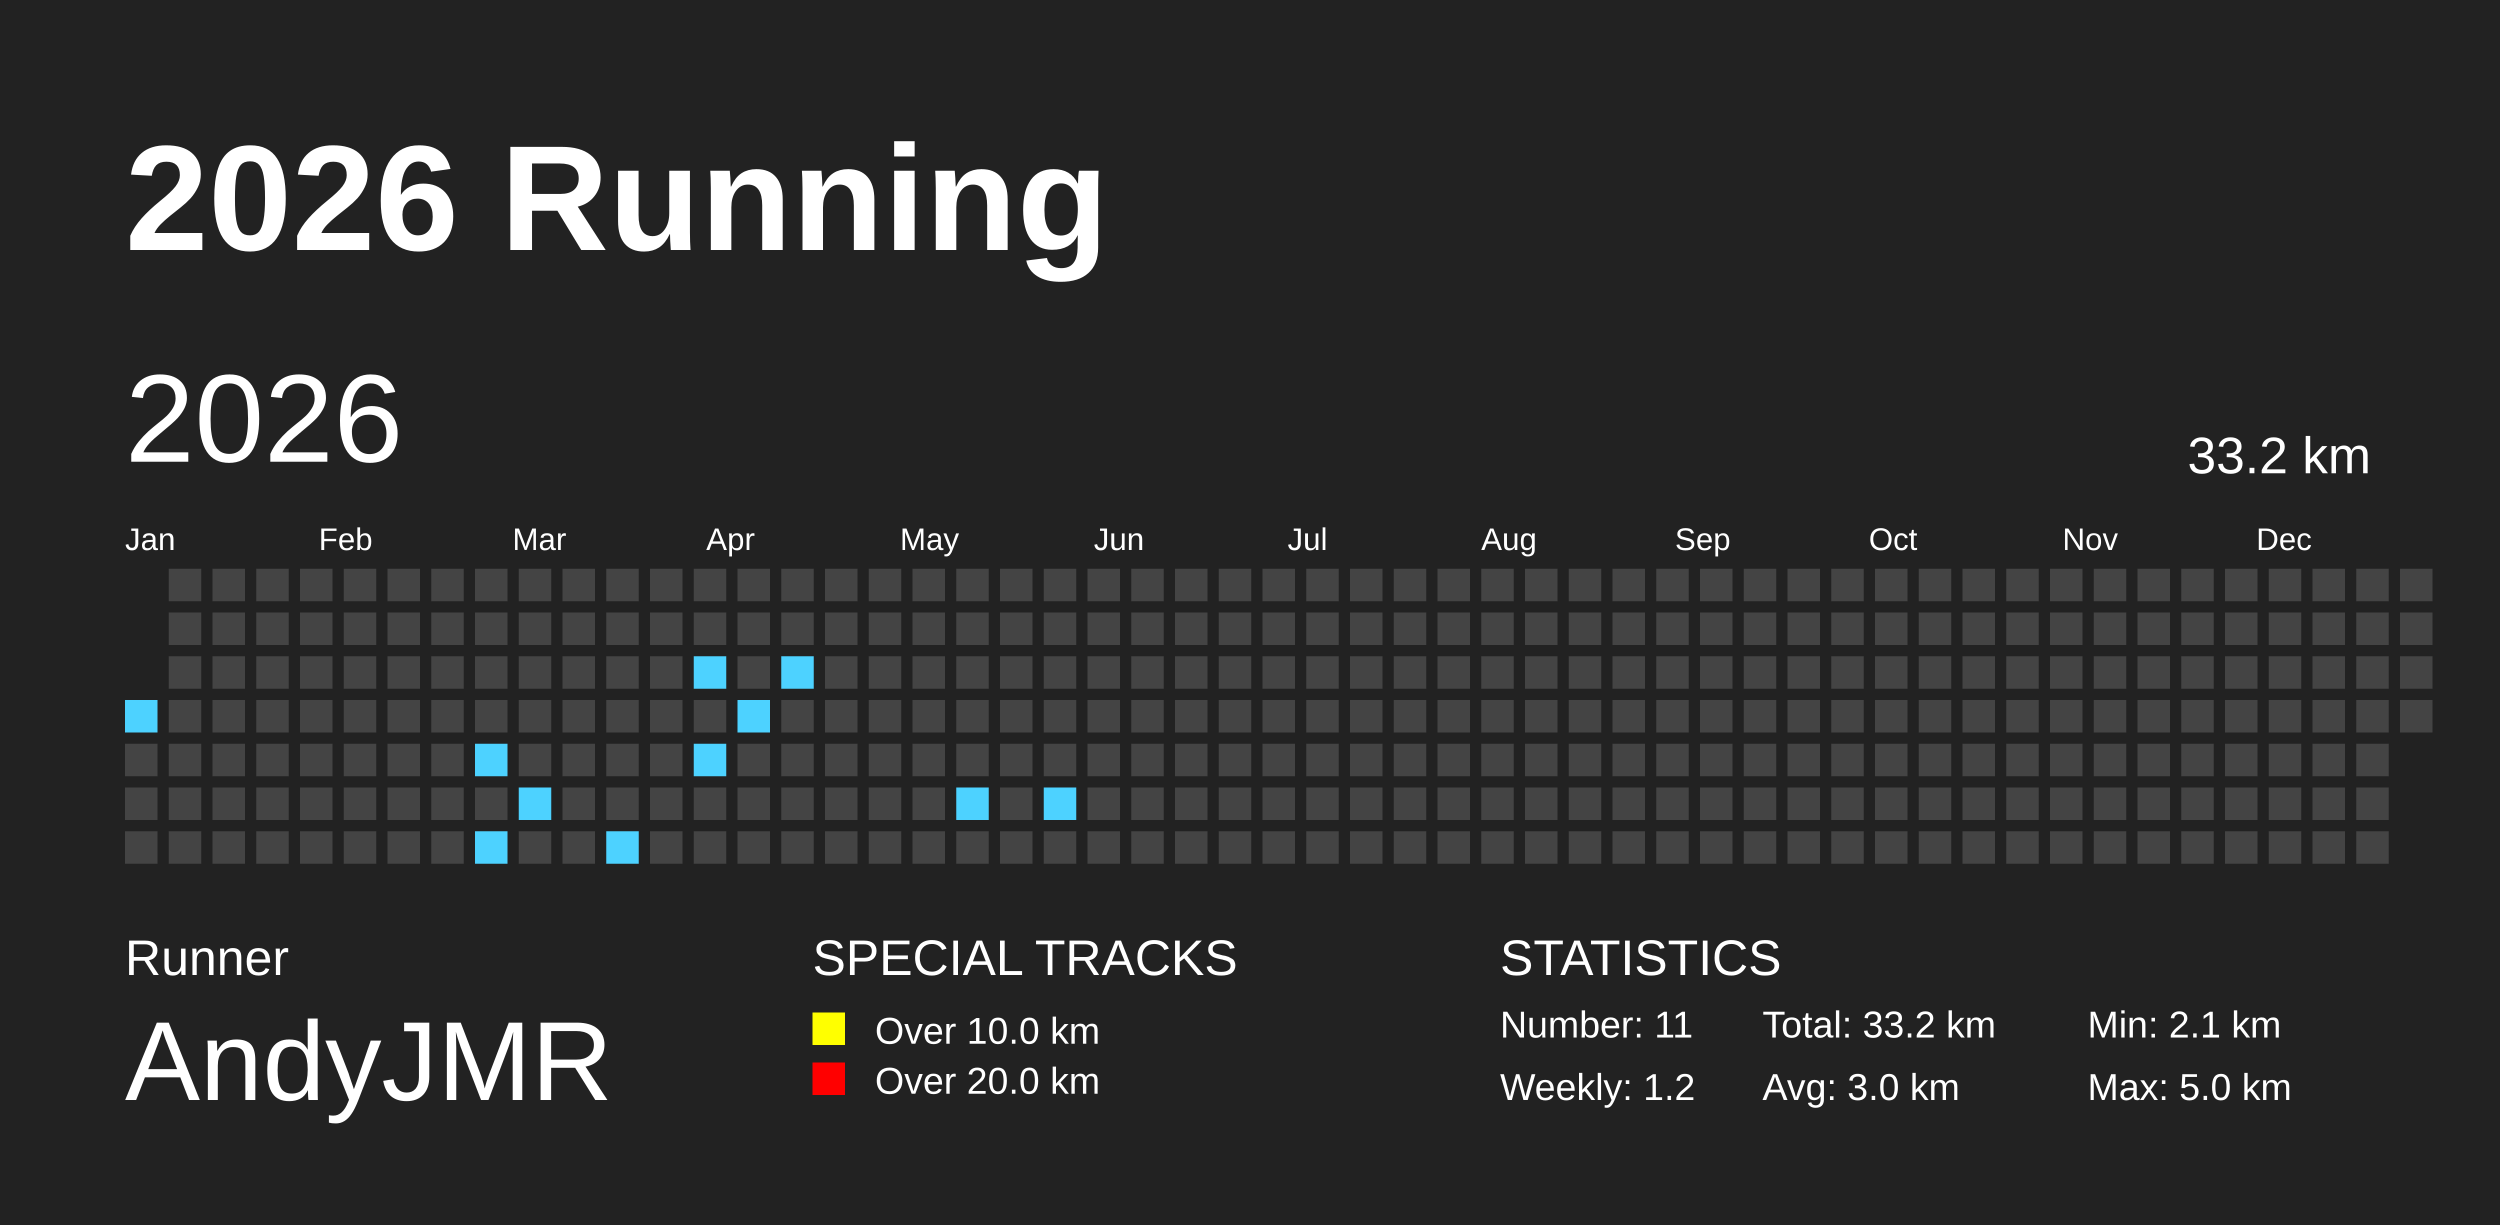
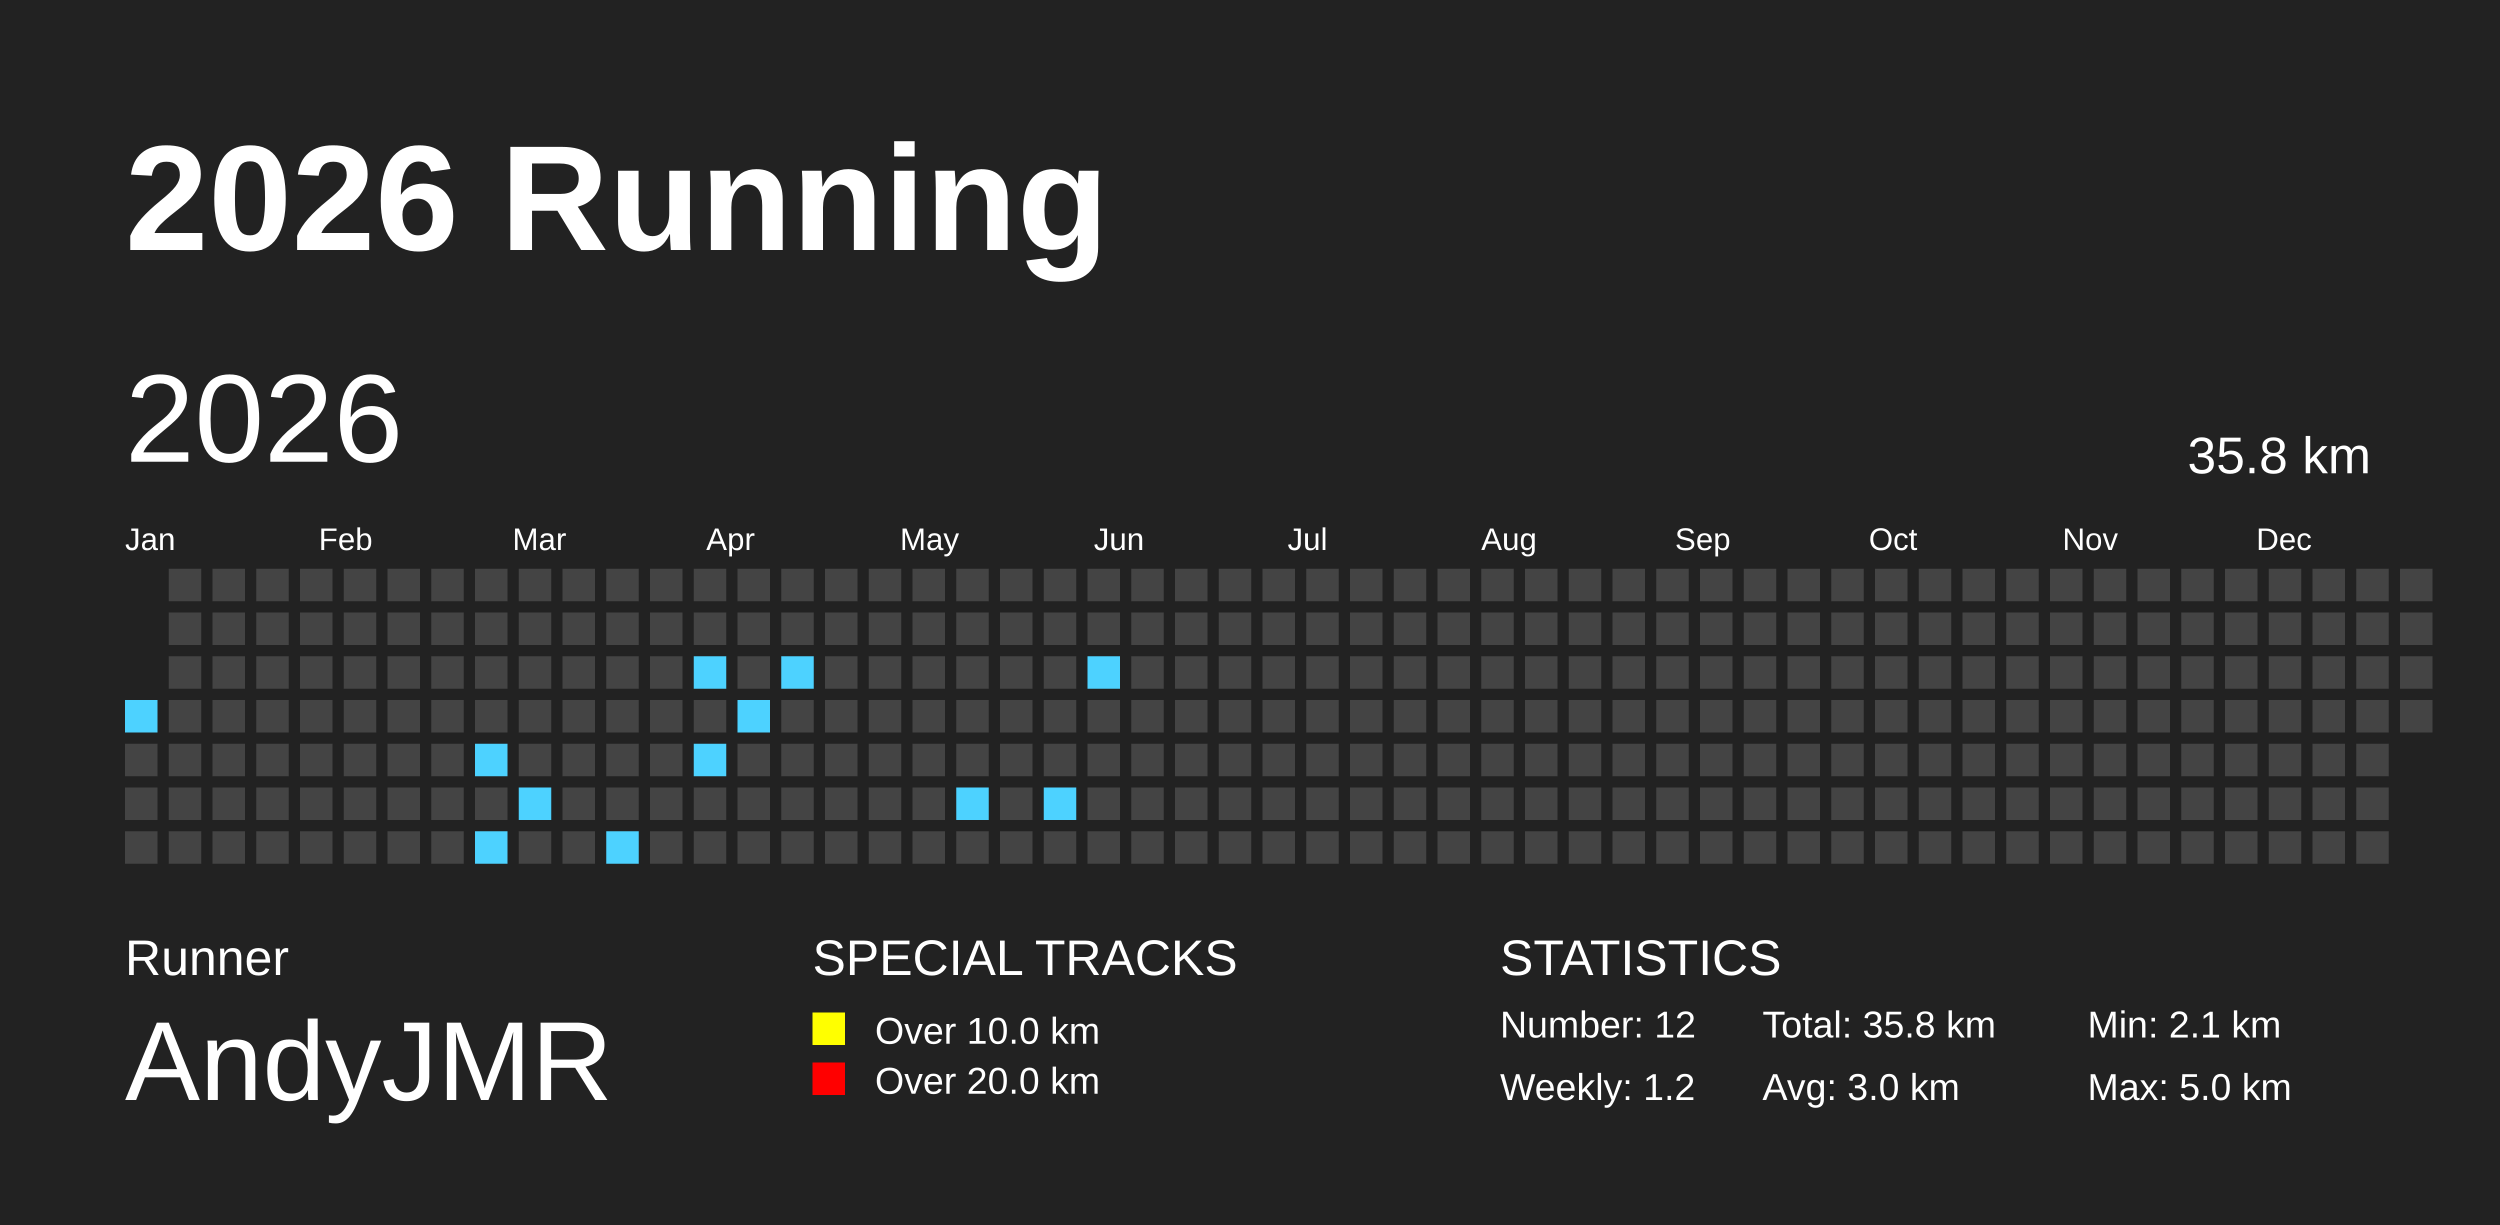
<svg xmlns="http://www.w3.org/2000/svg" baseProfile="full" height="98mm" version="1.1" viewBox="0,0,200,98" width="200mm">
  <defs />
  <rect fill="#222222" height="98" width="200" x="0" y="0" />
  <text fill="#FFFFFF" style="font-size:12px; font-family:Arial; font-weight:bold;" x="10" y="20">2026 Running</text>
  <text fill="#FFFFFF" style="font-size:4px; font-family:Arial" x="10" y="78">Runner</text>
  <text fill="#FFFFFF" style="font-size:9px; font-family:Arial" x="10" y="88">AndyJMR</text>
  <text fill="#FFFFFF" style="font-size:4px; font-family:Arial" x="65" y="78">SPECIAL TRACKS</text>
  <rect fill="yellow" height="2.6" width="2.6" x="65" y="81" />
  <text fill="#FFFFFF" style="font-size:3px; font-family:Arial" x="70" y="83.5">Over 10.0 km</text>
  <rect fill="red" height="2.6" width="2.6" x="65" y="85" />
  <text fill="#FFFFFF" style="font-size:3px; font-family:Arial" x="70" y="87.5">Over 20.0 km</text>
  <text fill="#FFFFFF" style="font-size:4px; font-family:Arial" x="120" y="78">STATISTICS</text>
-   <text fill="#FFFFFF" style="font-size:3px; font-family:Arial" x="120" y="83">Number: 11</text>
+   <text fill="#FFFFFF" style="font-size:3px; font-family:Arial" x="120" y="83">Number: 12</text>
  <text fill="#FFFFFF" style="font-size:3px; font-family:Arial" x="120" y="88">Weekly: 1.2</text>
-   <text fill="#FFFFFF" style="font-size:3px; font-family:Arial" x="141" y="83">Total: 33.2 km</text>
+   <text fill="#FFFFFF" style="font-size:3px; font-family:Arial" x="141" y="83">Total: 35.8 km</text>
  <text fill="#FFFFFF" style="font-size:3px; font-family:Arial" x="141" y="88">Avg: 3.0 km</text>
  <text fill="#FFFFFF" style="font-size:3px; font-family:Arial" x="167" y="83">Min: 2.1 km</text>
  <text fill="#FFFFFF" style="font-size:3px; font-family:Arial" x="167" y="88">Max: 5.0 km</text>
  <text dominant-baseline="hanging" fill="#FFFFFF" style="font-size:10.0px; font-family:Arial;" x="10" y="30">2026</text>
-   <text dominant-baseline="hanging" fill="#FFFFFF" style="font-size:4.125px; font-family:Arial;" x="175" y="35">33.2 km</text>
+   <text dominant-baseline="hanging" fill="#FFFFFF" style="font-size:4.125px; font-family:Arial;" x="175" y="35">35.8 km</text>
  <text fill="#FFFFFF" style="font-size:2.5px; font-family:Arial" x="10.0" y="44">Jan</text>
  <text fill="#FFFFFF" style="font-size:2.5px; font-family:Arial" x="25.5" y="44">Feb</text>
  <text fill="#FFFFFF" style="font-size:2.5px; font-family:Arial" x="41.0" y="44">Mar</text>
  <text fill="#FFFFFF" style="font-size:2.5px; font-family:Arial" x="56.5" y="44">Apr</text>
  <text fill="#FFFFFF" style="font-size:2.5px; font-family:Arial" x="72.0" y="44">May</text>
  <text fill="#FFFFFF" style="font-size:2.5px; font-family:Arial" x="87.5" y="44">Jun</text>
  <text fill="#FFFFFF" style="font-size:2.5px; font-family:Arial" x="103.0" y="44">Jul</text>
  <text fill="#FFFFFF" style="font-size:2.5px; font-family:Arial" x="118.5" y="44">Aug</text>
  <text fill="#FFFFFF" style="font-size:2.5px; font-family:Arial" x="134.0" y="44">Sep</text>
  <text fill="#FFFFFF" style="font-size:2.5px; font-family:Arial" x="149.5" y="44">Oct</text>
  <text fill="#FFFFFF" style="font-size:2.5px; font-family:Arial" x="165.0" y="44">Nov</text>
  <text fill="#FFFFFF" style="font-size:2.5px; font-family:Arial" x="180.5" y="44">Dec</text>
  <rect fill="#4DD2FF" height="2.6" width="2.6" x="10.0" y="56.0" />
  <rect fill="#444444" height="2.6" width="2.6" x="10.0" y="59.5" />
  <rect fill="#444444" height="2.6" width="2.6" x="10.0" y="63.0" />
  <rect fill="#444444" height="2.6" width="2.6" x="10.0" y="66.5" />
  <rect fill="#444444" height="2.6" width="2.6" x="13.5" y="45.5" />
  <rect fill="#444444" height="2.6" width="2.6" x="13.5" y="49.0" />
  <rect fill="#444444" height="2.6" width="2.6" x="13.5" y="52.5" />
  <rect fill="#444444" height="2.6" width="2.6" x="13.5" y="56.0" />
  <rect fill="#444444" height="2.6" width="2.6" x="13.5" y="59.5" />
  <rect fill="#444444" height="2.6" width="2.6" x="13.5" y="63.0" />
  <rect fill="#444444" height="2.6" width="2.6" x="13.5" y="66.5" />
  <rect fill="#444444" height="2.6" width="2.6" x="17.0" y="45.5" />
  <rect fill="#444444" height="2.6" width="2.6" x="17.0" y="49.0" />
  <rect fill="#444444" height="2.6" width="2.6" x="17.0" y="52.5" />
  <rect fill="#444444" height="2.6" width="2.6" x="17.0" y="56.0" />
  <rect fill="#444444" height="2.6" width="2.6" x="17.0" y="59.5" />
  <rect fill="#444444" height="2.6" width="2.6" x="17.0" y="63.0" />
  <rect fill="#444444" height="2.6" width="2.6" x="17.0" y="66.5" />
  <rect fill="#444444" height="2.6" width="2.6" x="20.5" y="45.5" />
  <rect fill="#444444" height="2.6" width="2.6" x="20.5" y="49.0" />
  <rect fill="#444444" height="2.6" width="2.6" x="20.5" y="52.5" />
  <rect fill="#444444" height="2.6" width="2.6" x="20.5" y="56.0" />
  <rect fill="#444444" height="2.6" width="2.6" x="20.5" y="59.5" />
  <rect fill="#444444" height="2.6" width="2.6" x="20.5" y="63.0" />
  <rect fill="#444444" height="2.6" width="2.6" x="20.5" y="66.5" />
  <rect fill="#444444" height="2.6" width="2.6" x="24.0" y="45.5" />
  <rect fill="#444444" height="2.6" width="2.6" x="24.0" y="49.0" />
  <rect fill="#444444" height="2.6" width="2.6" x="24.0" y="52.5" />
  <rect fill="#444444" height="2.6" width="2.6" x="24.0" y="56.0" />
  <rect fill="#444444" height="2.6" width="2.6" x="24.0" y="59.5" />
  <rect fill="#444444" height="2.6" width="2.6" x="24.0" y="63.0" />
  <rect fill="#444444" height="2.6" width="2.6" x="24.0" y="66.5" />
  <rect fill="#444444" height="2.6" width="2.6" x="27.5" y="45.5" />
  <rect fill="#444444" height="2.6" width="2.6" x="27.5" y="49.0" />
  <rect fill="#444444" height="2.6" width="2.6" x="27.5" y="52.5" />
  <rect fill="#444444" height="2.6" width="2.6" x="27.5" y="56.0" />
  <rect fill="#444444" height="2.6" width="2.6" x="27.5" y="59.5" />
  <rect fill="#444444" height="2.6" width="2.6" x="27.5" y="63.0" />
  <rect fill="#444444" height="2.6" width="2.6" x="27.5" y="66.5" />
  <rect fill="#444444" height="2.6" width="2.6" x="31.0" y="45.5" />
  <rect fill="#444444" height="2.6" width="2.6" x="31.0" y="49.0" />
  <rect fill="#444444" height="2.6" width="2.6" x="31.0" y="52.5" />
  <rect fill="#444444" height="2.6" width="2.6" x="31.0" y="56.0" />
  <rect fill="#444444" height="2.6" width="2.6" x="31.0" y="59.5" />
  <rect fill="#444444" height="2.6" width="2.6" x="31.0" y="63.0" />
  <rect fill="#444444" height="2.6" width="2.6" x="31.0" y="66.5" />
  <rect fill="#444444" height="2.6" width="2.6" x="34.5" y="45.5" />
  <rect fill="#444444" height="2.6" width="2.6" x="34.5" y="49.0" />
  <rect fill="#444444" height="2.6" width="2.6" x="34.5" y="52.5" />
  <rect fill="#444444" height="2.6" width="2.6" x="34.5" y="56.0" />
  <rect fill="#444444" height="2.6" width="2.6" x="34.5" y="59.5" />
  <rect fill="#444444" height="2.6" width="2.6" x="34.5" y="63.0" />
  <rect fill="#444444" height="2.6" width="2.6" x="34.5" y="66.5" />
  <rect fill="#444444" height="2.6" width="2.6" x="38.0" y="45.5" />
  <rect fill="#444444" height="2.6" width="2.6" x="38.0" y="49.0" />
  <rect fill="#444444" height="2.6" width="2.6" x="38.0" y="52.5" />
  <rect fill="#444444" height="2.6" width="2.6" x="38.0" y="56.0" />
  <rect fill="#4DD2FF" height="2.6" width="2.6" x="38.0" y="59.5" />
  <rect fill="#444444" height="2.6" width="2.6" x="38.0" y="63.0" />
  <rect fill="#4DD2FF" height="2.6" width="2.6" x="38.0" y="66.5" />
  <rect fill="#444444" height="2.6" width="2.6" x="41.5" y="45.5" />
  <rect fill="#444444" height="2.6" width="2.6" x="41.5" y="49.0" />
  <rect fill="#444444" height="2.6" width="2.6" x="41.5" y="52.5" />
  <rect fill="#444444" height="2.6" width="2.6" x="41.5" y="56.0" />
  <rect fill="#444444" height="2.6" width="2.6" x="41.5" y="59.5" />
  <rect fill="#4DD2FF" height="2.6" width="2.6" x="41.5" y="63.0" />
  <rect fill="#444444" height="2.6" width="2.6" x="41.5" y="66.5" />
  <rect fill="#444444" height="2.6" width="2.6" x="45.0" y="45.5" />
  <rect fill="#444444" height="2.6" width="2.6" x="45.0" y="49.0" />
  <rect fill="#444444" height="2.6" width="2.6" x="45.0" y="52.5" />
  <rect fill="#444444" height="2.6" width="2.6" x="45.0" y="56.0" />
  <rect fill="#444444" height="2.6" width="2.6" x="45.0" y="59.5" />
  <rect fill="#444444" height="2.6" width="2.6" x="45.0" y="63.0" />
  <rect fill="#444444" height="2.6" width="2.6" x="45.0" y="66.5" />
  <rect fill="#444444" height="2.6" width="2.6" x="48.5" y="45.5" />
  <rect fill="#444444" height="2.6" width="2.6" x="48.5" y="49.0" />
  <rect fill="#444444" height="2.6" width="2.6" x="48.5" y="52.5" />
  <rect fill="#444444" height="2.6" width="2.6" x="48.5" y="56.0" />
  <rect fill="#444444" height="2.6" width="2.6" x="48.5" y="59.5" />
  <rect fill="#444444" height="2.6" width="2.6" x="48.5" y="63.0" />
  <rect fill="#4DD2FF" height="2.6" width="2.6" x="48.5" y="66.5" />
  <rect fill="#444444" height="2.6" width="2.6" x="52.0" y="45.5" />
  <rect fill="#444444" height="2.6" width="2.6" x="52.0" y="49.0" />
  <rect fill="#444444" height="2.6" width="2.6" x="52.0" y="52.5" />
  <rect fill="#444444" height="2.6" width="2.6" x="52.0" y="56.0" />
  <rect fill="#444444" height="2.6" width="2.6" x="52.0" y="59.5" />
  <rect fill="#444444" height="2.6" width="2.6" x="52.0" y="63.0" />
  <rect fill="#444444" height="2.6" width="2.6" x="52.0" y="66.5" />
  <rect fill="#444444" height="2.6" width="2.6" x="55.5" y="45.5" />
  <rect fill="#444444" height="2.6" width="2.6" x="55.5" y="49.0" />
  <rect fill="#4DD2FF" height="2.6" width="2.6" x="55.5" y="52.5" />
  <rect fill="#444444" height="2.6" width="2.6" x="55.5" y="56.0" />
  <rect fill="#4DD2FF" height="2.6" width="2.6" x="55.5" y="59.5" />
  <rect fill="#444444" height="2.6" width="2.6" x="55.5" y="63.0" />
  <rect fill="#444444" height="2.6" width="2.6" x="55.5" y="66.5" />
  <rect fill="#444444" height="2.6" width="2.6" x="59.0" y="45.5" />
  <rect fill="#444444" height="2.6" width="2.6" x="59.0" y="49.0" />
  <rect fill="#444444" height="2.6" width="2.6" x="59.0" y="52.5" />
  <rect fill="#4DD2FF" height="2.6" width="2.6" x="59.0" y="56.0" />
  <rect fill="#444444" height="2.6" width="2.6" x="59.0" y="59.5" />
  <rect fill="#444444" height="2.6" width="2.6" x="59.0" y="63.0" />
  <rect fill="#444444" height="2.6" width="2.6" x="59.0" y="66.5" />
  <rect fill="#444444" height="2.6" width="2.6" x="62.5" y="45.5" />
  <rect fill="#444444" height="2.6" width="2.6" x="62.5" y="49.0" />
  <rect fill="#4DD2FF" height="2.6" width="2.6" x="62.5" y="52.5" />
  <rect fill="#444444" height="2.6" width="2.6" x="62.5" y="56.0" />
  <rect fill="#444444" height="2.6" width="2.6" x="62.5" y="59.5" />
  <rect fill="#444444" height="2.6" width="2.6" x="62.5" y="63.0" />
  <rect fill="#444444" height="2.6" width="2.6" x="62.5" y="66.5" />
  <rect fill="#444444" height="2.6" width="2.6" x="66.0" y="45.5" />
  <rect fill="#444444" height="2.6" width="2.6" x="66.0" y="49.0" />
  <rect fill="#444444" height="2.6" width="2.6" x="66.0" y="52.5" />
  <rect fill="#444444" height="2.6" width="2.6" x="66.0" y="56.0" />
  <rect fill="#444444" height="2.6" width="2.6" x="66.0" y="59.5" />
  <rect fill="#444444" height="2.6" width="2.6" x="66.0" y="63.0" />
  <rect fill="#444444" height="2.6" width="2.6" x="66.0" y="66.5" />
  <rect fill="#444444" height="2.6" width="2.6" x="69.5" y="45.5" />
  <rect fill="#444444" height="2.6" width="2.6" x="69.5" y="49.0" />
  <rect fill="#444444" height="2.6" width="2.6" x="69.5" y="52.5" />
  <rect fill="#444444" height="2.6" width="2.6" x="69.5" y="56.0" />
  <rect fill="#444444" height="2.6" width="2.6" x="69.5" y="59.5" />
  <rect fill="#444444" height="2.6" width="2.6" x="69.5" y="63.0" />
  <rect fill="#444444" height="2.6" width="2.6" x="69.5" y="66.5" />
  <rect fill="#444444" height="2.6" width="2.6" x="73.0" y="45.5" />
  <rect fill="#444444" height="2.6" width="2.6" x="73.0" y="49.0" />
  <rect fill="#444444" height="2.6" width="2.6" x="73.0" y="52.5" />
  <rect fill="#444444" height="2.6" width="2.6" x="73.0" y="56.0" />
  <rect fill="#444444" height="2.6" width="2.6" x="73.0" y="59.5" />
  <rect fill="#444444" height="2.6" width="2.6" x="73.0" y="63.0" />
  <rect fill="#444444" height="2.6" width="2.6" x="73.0" y="66.5" />
  <rect fill="#444444" height="2.6" width="2.6" x="76.5" y="45.5" />
  <rect fill="#444444" height="2.6" width="2.6" x="76.5" y="49.0" />
  <rect fill="#444444" height="2.6" width="2.6" x="76.5" y="52.5" />
  <rect fill="#444444" height="2.6" width="2.6" x="76.5" y="56.0" />
  <rect fill="#444444" height="2.6" width="2.6" x="76.5" y="59.5" />
  <rect fill="#4DD2FF" height="2.6" width="2.6" x="76.5" y="63.0" />
  <rect fill="#444444" height="2.6" width="2.6" x="76.5" y="66.5" />
  <rect fill="#444444" height="2.6" width="2.6" x="80.0" y="45.5" />
  <rect fill="#444444" height="2.6" width="2.6" x="80.0" y="49.0" />
  <rect fill="#444444" height="2.6" width="2.6" x="80.0" y="52.5" />
  <rect fill="#444444" height="2.6" width="2.6" x="80.0" y="56.0" />
  <rect fill="#444444" height="2.6" width="2.6" x="80.0" y="59.5" />
  <rect fill="#444444" height="2.6" width="2.6" x="80.0" y="63.0" />
  <rect fill="#444444" height="2.6" width="2.6" x="80.0" y="66.5" />
  <rect fill="#444444" height="2.6" width="2.6" x="83.5" y="45.5" />
  <rect fill="#444444" height="2.6" width="2.6" x="83.5" y="49.0" />
  <rect fill="#444444" height="2.6" width="2.6" x="83.5" y="52.5" />
  <rect fill="#444444" height="2.6" width="2.6" x="83.5" y="56.0" />
  <rect fill="#444444" height="2.6" width="2.6" x="83.5" y="59.5" />
  <rect fill="#4DD2FF" height="2.6" width="2.6" x="83.5" y="63.0" />
  <rect fill="#444444" height="2.6" width="2.6" x="83.5" y="66.5" />
  <rect fill="#444444" height="2.6" width="2.6" x="87.0" y="45.5" />
  <rect fill="#444444" height="2.6" width="2.6" x="87.0" y="49.0" />
-   <rect fill="#444444" height="2.6" width="2.6" x="87.0" y="52.5" />
+   <rect fill="#4DD2FF" height="2.6" width="2.6" x="87.0" y="52.5" />
  <rect fill="#444444" height="2.6" width="2.6" x="87.0" y="56.0" />
  <rect fill="#444444" height="2.6" width="2.6" x="87.0" y="59.5" />
  <rect fill="#444444" height="2.6" width="2.6" x="87.0" y="63.0" />
  <rect fill="#444444" height="2.6" width="2.6" x="87.0" y="66.5" />
  <rect fill="#444444" height="2.6" width="2.6" x="90.5" y="45.5" />
  <rect fill="#444444" height="2.6" width="2.6" x="90.5" y="49.0" />
  <rect fill="#444444" height="2.6" width="2.6" x="90.5" y="52.5" />
  <rect fill="#444444" height="2.6" width="2.6" x="90.5" y="56.0" />
  <rect fill="#444444" height="2.6" width="2.6" x="90.5" y="59.5" />
  <rect fill="#444444" height="2.6" width="2.6" x="90.5" y="63.0" />
  <rect fill="#444444" height="2.6" width="2.6" x="90.5" y="66.5" />
  <rect fill="#444444" height="2.6" width="2.6" x="94.0" y="45.5" />
  <rect fill="#444444" height="2.6" width="2.6" x="94.0" y="49.0" />
  <rect fill="#444444" height="2.6" width="2.6" x="94.0" y="52.5" />
  <rect fill="#444444" height="2.6" width="2.6" x="94.0" y="56.0" />
  <rect fill="#444444" height="2.6" width="2.6" x="94.0" y="59.5" />
  <rect fill="#444444" height="2.6" width="2.6" x="94.0" y="63.0" />
  <rect fill="#444444" height="2.6" width="2.6" x="94.0" y="66.5" />
  <rect fill="#444444" height="2.6" width="2.6" x="97.5" y="45.5" />
  <rect fill="#444444" height="2.6" width="2.6" x="97.5" y="49.0" />
  <rect fill="#444444" height="2.6" width="2.6" x="97.5" y="52.5" />
  <rect fill="#444444" height="2.6" width="2.6" x="97.5" y="56.0" />
  <rect fill="#444444" height="2.6" width="2.6" x="97.5" y="59.5" />
  <rect fill="#444444" height="2.6" width="2.6" x="97.5" y="63.0" />
  <rect fill="#444444" height="2.6" width="2.6" x="97.5" y="66.5" />
  <rect fill="#444444" height="2.6" width="2.6" x="101.0" y="45.5" />
  <rect fill="#444444" height="2.6" width="2.6" x="101.0" y="49.0" />
  <rect fill="#444444" height="2.6" width="2.6" x="101.0" y="52.5" />
  <rect fill="#444444" height="2.6" width="2.6" x="101.0" y="56.0" />
  <rect fill="#444444" height="2.6" width="2.6" x="101.0" y="59.5" />
  <rect fill="#444444" height="2.6" width="2.6" x="101.0" y="63.0" />
  <rect fill="#444444" height="2.6" width="2.6" x="101.0" y="66.5" />
  <rect fill="#444444" height="2.6" width="2.6" x="104.5" y="45.5" />
  <rect fill="#444444" height="2.6" width="2.6" x="104.5" y="49.0" />
  <rect fill="#444444" height="2.6" width="2.6" x="104.5" y="52.5" />
  <rect fill="#444444" height="2.6" width="2.6" x="104.5" y="56.0" />
  <rect fill="#444444" height="2.6" width="2.6" x="104.5" y="59.5" />
  <rect fill="#444444" height="2.6" width="2.6" x="104.5" y="63.0" />
  <rect fill="#444444" height="2.6" width="2.6" x="104.5" y="66.5" />
  <rect fill="#444444" height="2.6" width="2.6" x="108.0" y="45.5" />
  <rect fill="#444444" height="2.6" width="2.6" x="108.0" y="49.0" />
  <rect fill="#444444" height="2.6" width="2.6" x="108.0" y="52.5" />
  <rect fill="#444444" height="2.6" width="2.6" x="108.0" y="56.0" />
  <rect fill="#444444" height="2.6" width="2.6" x="108.0" y="59.5" />
  <rect fill="#444444" height="2.6" width="2.6" x="108.0" y="63.0" />
  <rect fill="#444444" height="2.6" width="2.6" x="108.0" y="66.5" />
  <rect fill="#444444" height="2.6" width="2.6" x="111.5" y="45.5" />
  <rect fill="#444444" height="2.6" width="2.6" x="111.5" y="49.0" />
  <rect fill="#444444" height="2.6" width="2.6" x="111.5" y="52.5" />
  <rect fill="#444444" height="2.6" width="2.6" x="111.5" y="56.0" />
  <rect fill="#444444" height="2.6" width="2.6" x="111.5" y="59.5" />
  <rect fill="#444444" height="2.6" width="2.6" x="111.5" y="63.0" />
  <rect fill="#444444" height="2.6" width="2.6" x="111.5" y="66.5" />
  <rect fill="#444444" height="2.6" width="2.6" x="115.0" y="45.5" />
  <rect fill="#444444" height="2.6" width="2.6" x="115.0" y="49.0" />
  <rect fill="#444444" height="2.6" width="2.6" x="115.0" y="52.5" />
  <rect fill="#444444" height="2.6" width="2.6" x="115.0" y="56.0" />
  <rect fill="#444444" height="2.6" width="2.6" x="115.0" y="59.5" />
  <rect fill="#444444" height="2.6" width="2.6" x="115.0" y="63.0" />
  <rect fill="#444444" height="2.6" width="2.6" x="115.0" y="66.5" />
  <rect fill="#444444" height="2.6" width="2.6" x="118.5" y="45.5" />
  <rect fill="#444444" height="2.6" width="2.6" x="118.5" y="49.0" />
  <rect fill="#444444" height="2.6" width="2.6" x="118.5" y="52.5" />
  <rect fill="#444444" height="2.6" width="2.6" x="118.5" y="56.0" />
  <rect fill="#444444" height="2.6" width="2.6" x="118.5" y="59.5" />
  <rect fill="#444444" height="2.6" width="2.6" x="118.5" y="63.0" />
  <rect fill="#444444" height="2.6" width="2.6" x="118.5" y="66.5" />
  <rect fill="#444444" height="2.6" width="2.6" x="122.0" y="45.5" />
  <rect fill="#444444" height="2.6" width="2.6" x="122.0" y="49.0" />
  <rect fill="#444444" height="2.6" width="2.6" x="122.0" y="52.5" />
  <rect fill="#444444" height="2.6" width="2.6" x="122.0" y="56.0" />
  <rect fill="#444444" height="2.6" width="2.6" x="122.0" y="59.5" />
  <rect fill="#444444" height="2.6" width="2.6" x="122.0" y="63.0" />
  <rect fill="#444444" height="2.6" width="2.6" x="122.0" y="66.5" />
  <rect fill="#444444" height="2.6" width="2.6" x="125.5" y="45.5" />
  <rect fill="#444444" height="2.6" width="2.6" x="125.5" y="49.0" />
  <rect fill="#444444" height="2.6" width="2.6" x="125.5" y="52.5" />
  <rect fill="#444444" height="2.6" width="2.6" x="125.5" y="56.0" />
  <rect fill="#444444" height="2.6" width="2.6" x="125.5" y="59.5" />
  <rect fill="#444444" height="2.6" width="2.6" x="125.5" y="63.0" />
  <rect fill="#444444" height="2.6" width="2.6" x="125.5" y="66.5" />
  <rect fill="#444444" height="2.6" width="2.6" x="129.0" y="45.5" />
  <rect fill="#444444" height="2.6" width="2.6" x="129.0" y="49.0" />
  <rect fill="#444444" height="2.6" width="2.6" x="129.0" y="52.5" />
  <rect fill="#444444" height="2.6" width="2.6" x="129.0" y="56.0" />
  <rect fill="#444444" height="2.6" width="2.6" x="129.0" y="59.5" />
  <rect fill="#444444" height="2.6" width="2.6" x="129.0" y="63.0" />
  <rect fill="#444444" height="2.6" width="2.6" x="129.0" y="66.5" />
  <rect fill="#444444" height="2.6" width="2.6" x="132.5" y="45.5" />
  <rect fill="#444444" height="2.6" width="2.6" x="132.5" y="49.0" />
  <rect fill="#444444" height="2.6" width="2.6" x="132.5" y="52.5" />
  <rect fill="#444444" height="2.6" width="2.6" x="132.5" y="56.0" />
  <rect fill="#444444" height="2.6" width="2.6" x="132.5" y="59.5" />
  <rect fill="#444444" height="2.6" width="2.6" x="132.5" y="63.0" />
  <rect fill="#444444" height="2.6" width="2.6" x="132.5" y="66.5" />
  <rect fill="#444444" height="2.6" width="2.6" x="136.0" y="45.5" />
  <rect fill="#444444" height="2.6" width="2.6" x="136.0" y="49.0" />
  <rect fill="#444444" height="2.6" width="2.6" x="136.0" y="52.5" />
  <rect fill="#444444" height="2.6" width="2.6" x="136.0" y="56.0" />
  <rect fill="#444444" height="2.6" width="2.6" x="136.0" y="59.5" />
  <rect fill="#444444" height="2.6" width="2.6" x="136.0" y="63.0" />
  <rect fill="#444444" height="2.6" width="2.6" x="136.0" y="66.5" />
  <rect fill="#444444" height="2.6" width="2.6" x="139.5" y="45.5" />
  <rect fill="#444444" height="2.6" width="2.6" x="139.5" y="49.0" />
  <rect fill="#444444" height="2.6" width="2.6" x="139.5" y="52.5" />
  <rect fill="#444444" height="2.6" width="2.6" x="139.5" y="56.0" />
  <rect fill="#444444" height="2.6" width="2.6" x="139.5" y="59.5" />
  <rect fill="#444444" height="2.6" width="2.6" x="139.5" y="63.0" />
  <rect fill="#444444" height="2.6" width="2.6" x="139.5" y="66.5" />
  <rect fill="#444444" height="2.6" width="2.6" x="143.0" y="45.5" />
  <rect fill="#444444" height="2.6" width="2.6" x="143.0" y="49.0" />
  <rect fill="#444444" height="2.6" width="2.6" x="143.0" y="52.5" />
  <rect fill="#444444" height="2.6" width="2.6" x="143.0" y="56.0" />
  <rect fill="#444444" height="2.6" width="2.6" x="143.0" y="59.5" />
  <rect fill="#444444" height="2.6" width="2.6" x="143.0" y="63.0" />
  <rect fill="#444444" height="2.6" width="2.6" x="143.0" y="66.5" />
  <rect fill="#444444" height="2.6" width="2.6" x="146.5" y="45.5" />
  <rect fill="#444444" height="2.6" width="2.6" x="146.5" y="49.0" />
  <rect fill="#444444" height="2.6" width="2.6" x="146.5" y="52.5" />
  <rect fill="#444444" height="2.6" width="2.6" x="146.5" y="56.0" />
  <rect fill="#444444" height="2.6" width="2.6" x="146.5" y="59.5" />
  <rect fill="#444444" height="2.6" width="2.6" x="146.5" y="63.0" />
  <rect fill="#444444" height="2.6" width="2.6" x="146.5" y="66.5" />
  <rect fill="#444444" height="2.6" width="2.6" x="150.0" y="45.5" />
  <rect fill="#444444" height="2.6" width="2.6" x="150.0" y="49.0" />
  <rect fill="#444444" height="2.6" width="2.6" x="150.0" y="52.5" />
  <rect fill="#444444" height="2.6" width="2.6" x="150.0" y="56.0" />
  <rect fill="#444444" height="2.6" width="2.6" x="150.0" y="59.5" />
  <rect fill="#444444" height="2.6" width="2.6" x="150.0" y="63.0" />
  <rect fill="#444444" height="2.6" width="2.6" x="150.0" y="66.5" />
  <rect fill="#444444" height="2.6" width="2.6" x="153.5" y="45.5" />
  <rect fill="#444444" height="2.6" width="2.6" x="153.5" y="49.0" />
  <rect fill="#444444" height="2.6" width="2.6" x="153.5" y="52.5" />
  <rect fill="#444444" height="2.6" width="2.6" x="153.5" y="56.0" />
  <rect fill="#444444" height="2.6" width="2.6" x="153.5" y="59.5" />
  <rect fill="#444444" height="2.6" width="2.6" x="153.5" y="63.0" />
  <rect fill="#444444" height="2.6" width="2.6" x="153.5" y="66.5" />
  <rect fill="#444444" height="2.6" width="2.6" x="157.0" y="45.5" />
  <rect fill="#444444" height="2.6" width="2.6" x="157.0" y="49.0" />
  <rect fill="#444444" height="2.6" width="2.6" x="157.0" y="52.5" />
  <rect fill="#444444" height="2.6" width="2.6" x="157.0" y="56.0" />
  <rect fill="#444444" height="2.6" width="2.6" x="157.0" y="59.5" />
  <rect fill="#444444" height="2.6" width="2.6" x="157.0" y="63.0" />
  <rect fill="#444444" height="2.6" width="2.6" x="157.0" y="66.5" />
  <rect fill="#444444" height="2.6" width="2.6" x="160.5" y="45.5" />
  <rect fill="#444444" height="2.6" width="2.6" x="160.5" y="49.0" />
  <rect fill="#444444" height="2.6" width="2.6" x="160.5" y="52.5" />
  <rect fill="#444444" height="2.6" width="2.6" x="160.5" y="56.0" />
  <rect fill="#444444" height="2.6" width="2.6" x="160.5" y="59.5" />
  <rect fill="#444444" height="2.6" width="2.6" x="160.5" y="63.0" />
  <rect fill="#444444" height="2.6" width="2.6" x="160.5" y="66.5" />
  <rect fill="#444444" height="2.6" width="2.6" x="164.0" y="45.5" />
  <rect fill="#444444" height="2.6" width="2.6" x="164.0" y="49.0" />
  <rect fill="#444444" height="2.6" width="2.6" x="164.0" y="52.5" />
  <rect fill="#444444" height="2.6" width="2.6" x="164.0" y="56.0" />
  <rect fill="#444444" height="2.6" width="2.6" x="164.0" y="59.5" />
  <rect fill="#444444" height="2.6" width="2.6" x="164.0" y="63.0" />
  <rect fill="#444444" height="2.6" width="2.6" x="164.0" y="66.5" />
  <rect fill="#444444" height="2.6" width="2.6" x="167.5" y="45.5" />
  <rect fill="#444444" height="2.6" width="2.6" x="167.5" y="49.0" />
  <rect fill="#444444" height="2.6" width="2.6" x="167.5" y="52.5" />
  <rect fill="#444444" height="2.6" width="2.6" x="167.5" y="56.0" />
  <rect fill="#444444" height="2.6" width="2.6" x="167.5" y="59.5" />
  <rect fill="#444444" height="2.6" width="2.6" x="167.5" y="63.0" />
  <rect fill="#444444" height="2.6" width="2.6" x="167.5" y="66.5" />
  <rect fill="#444444" height="2.6" width="2.6" x="171.0" y="45.5" />
  <rect fill="#444444" height="2.6" width="2.6" x="171.0" y="49.0" />
  <rect fill="#444444" height="2.6" width="2.6" x="171.0" y="52.5" />
  <rect fill="#444444" height="2.6" width="2.6" x="171.0" y="56.0" />
  <rect fill="#444444" height="2.6" width="2.6" x="171.0" y="59.5" />
  <rect fill="#444444" height="2.6" width="2.6" x="171.0" y="63.0" />
  <rect fill="#444444" height="2.6" width="2.6" x="171.0" y="66.5" />
  <rect fill="#444444" height="2.6" width="2.6" x="174.5" y="45.5" />
  <rect fill="#444444" height="2.6" width="2.6" x="174.5" y="49.0" />
  <rect fill="#444444" height="2.6" width="2.6" x="174.5" y="52.5" />
  <rect fill="#444444" height="2.6" width="2.6" x="174.5" y="56.0" />
  <rect fill="#444444" height="2.6" width="2.6" x="174.5" y="59.5" />
  <rect fill="#444444" height="2.6" width="2.6" x="174.5" y="63.0" />
  <rect fill="#444444" height="2.6" width="2.6" x="174.5" y="66.5" />
  <rect fill="#444444" height="2.6" width="2.6" x="178.0" y="45.5" />
  <rect fill="#444444" height="2.6" width="2.6" x="178.0" y="49.0" />
  <rect fill="#444444" height="2.6" width="2.6" x="178.0" y="52.5" />
  <rect fill="#444444" height="2.6" width="2.6" x="178.0" y="56.0" />
  <rect fill="#444444" height="2.6" width="2.6" x="178.0" y="59.5" />
  <rect fill="#444444" height="2.6" width="2.6" x="178.0" y="63.0" />
  <rect fill="#444444" height="2.6" width="2.6" x="178.0" y="66.5" />
  <rect fill="#444444" height="2.6" width="2.6" x="181.5" y="45.5" />
  <rect fill="#444444" height="2.6" width="2.6" x="181.5" y="49.0" />
  <rect fill="#444444" height="2.6" width="2.6" x="181.5" y="52.5" />
  <rect fill="#444444" height="2.6" width="2.6" x="181.5" y="56.0" />
  <rect fill="#444444" height="2.6" width="2.6" x="181.5" y="59.5" />
  <rect fill="#444444" height="2.6" width="2.6" x="181.5" y="63.0" />
  <rect fill="#444444" height="2.6" width="2.6" x="181.5" y="66.5" />
  <rect fill="#444444" height="2.6" width="2.6" x="185.0" y="45.5" />
  <rect fill="#444444" height="2.6" width="2.6" x="185.0" y="49.0" />
  <rect fill="#444444" height="2.6" width="2.6" x="185.0" y="52.5" />
  <rect fill="#444444" height="2.6" width="2.6" x="185.0" y="56.0" />
  <rect fill="#444444" height="2.6" width="2.6" x="185.0" y="59.5" />
  <rect fill="#444444" height="2.6" width="2.6" x="185.0" y="63.0" />
  <rect fill="#444444" height="2.6" width="2.6" x="185.0" y="66.5" />
  <rect fill="#444444" height="2.6" width="2.6" x="188.5" y="45.5" />
  <rect fill="#444444" height="2.6" width="2.6" x="188.5" y="49.0" />
  <rect fill="#444444" height="2.6" width="2.6" x="188.5" y="52.5" />
  <rect fill="#444444" height="2.6" width="2.6" x="188.5" y="56.0" />
  <rect fill="#444444" height="2.6" width="2.6" x="188.5" y="59.5" />
  <rect fill="#444444" height="2.6" width="2.6" x="188.5" y="63.0" />
  <rect fill="#444444" height="2.6" width="2.6" x="188.5" y="66.5" />
  <rect fill="#444444" height="2.6" width="2.6" x="192.0" y="45.5" />
  <rect fill="#444444" height="2.6" width="2.6" x="192.0" y="49.0" />
  <rect fill="#444444" height="2.6" width="2.6" x="192.0" y="52.5" />
  <rect fill="#444444" height="2.6" width="2.6" x="192.0" y="56.0" />
</svg>
